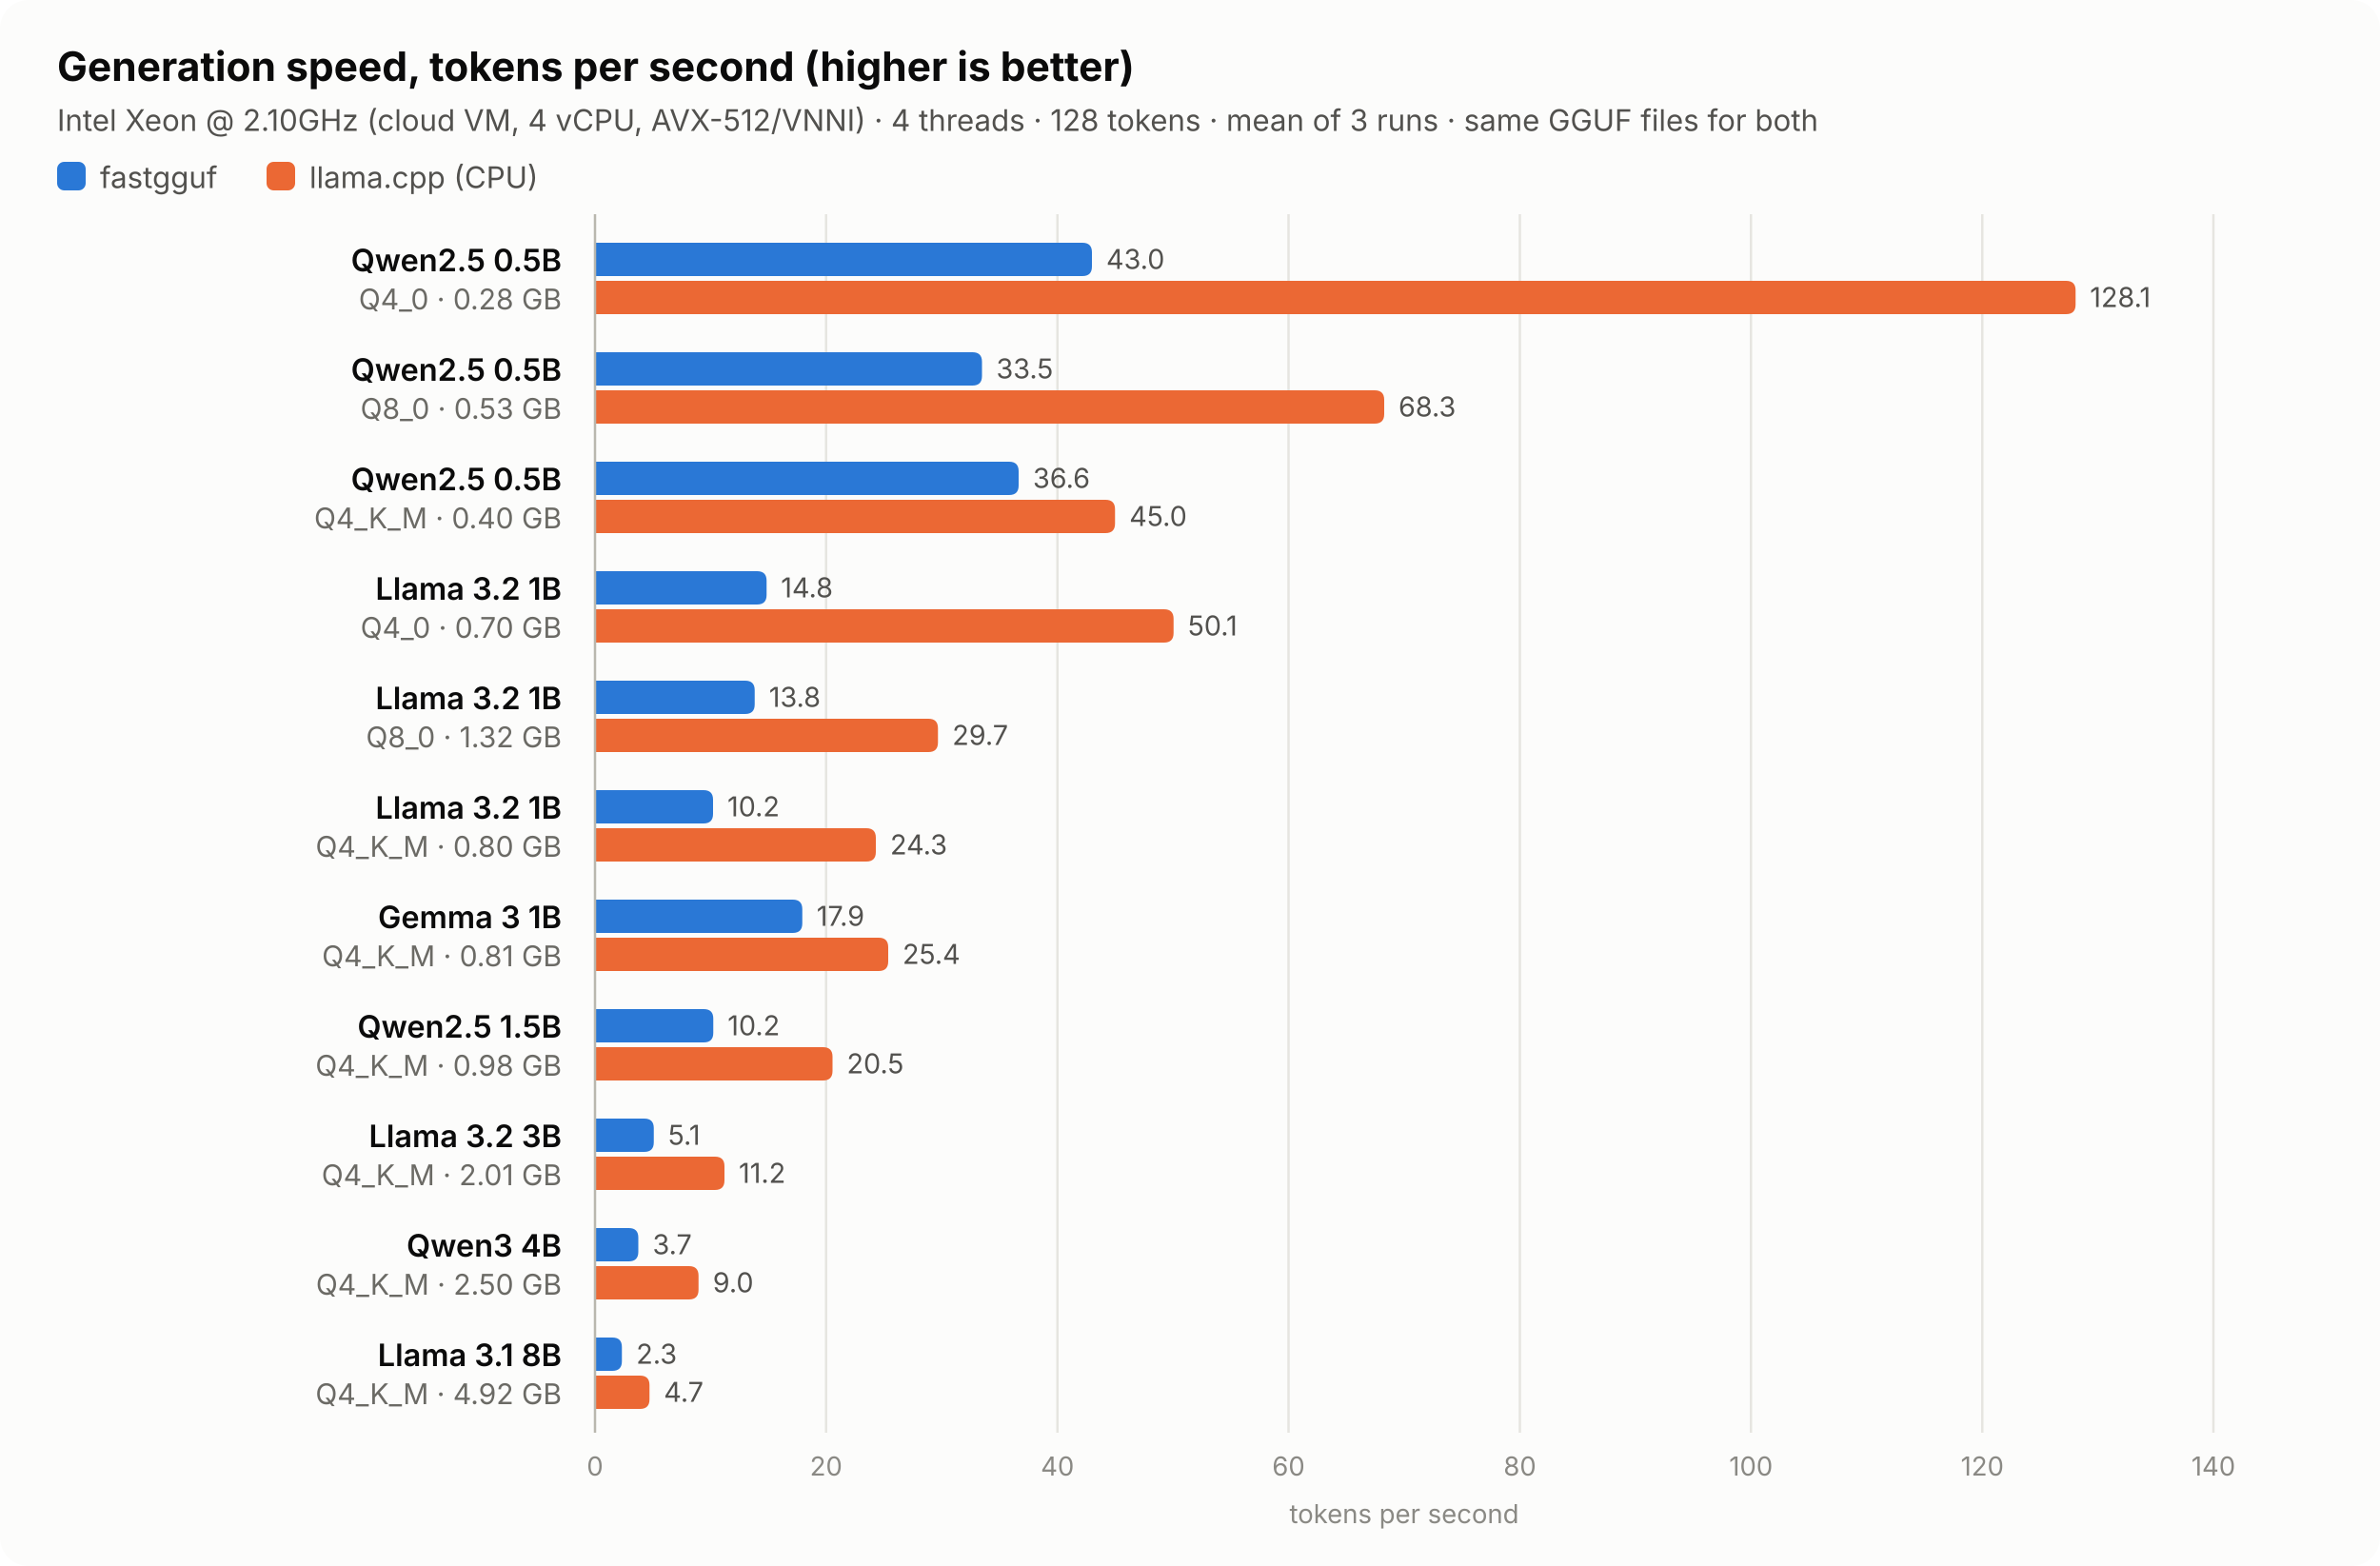
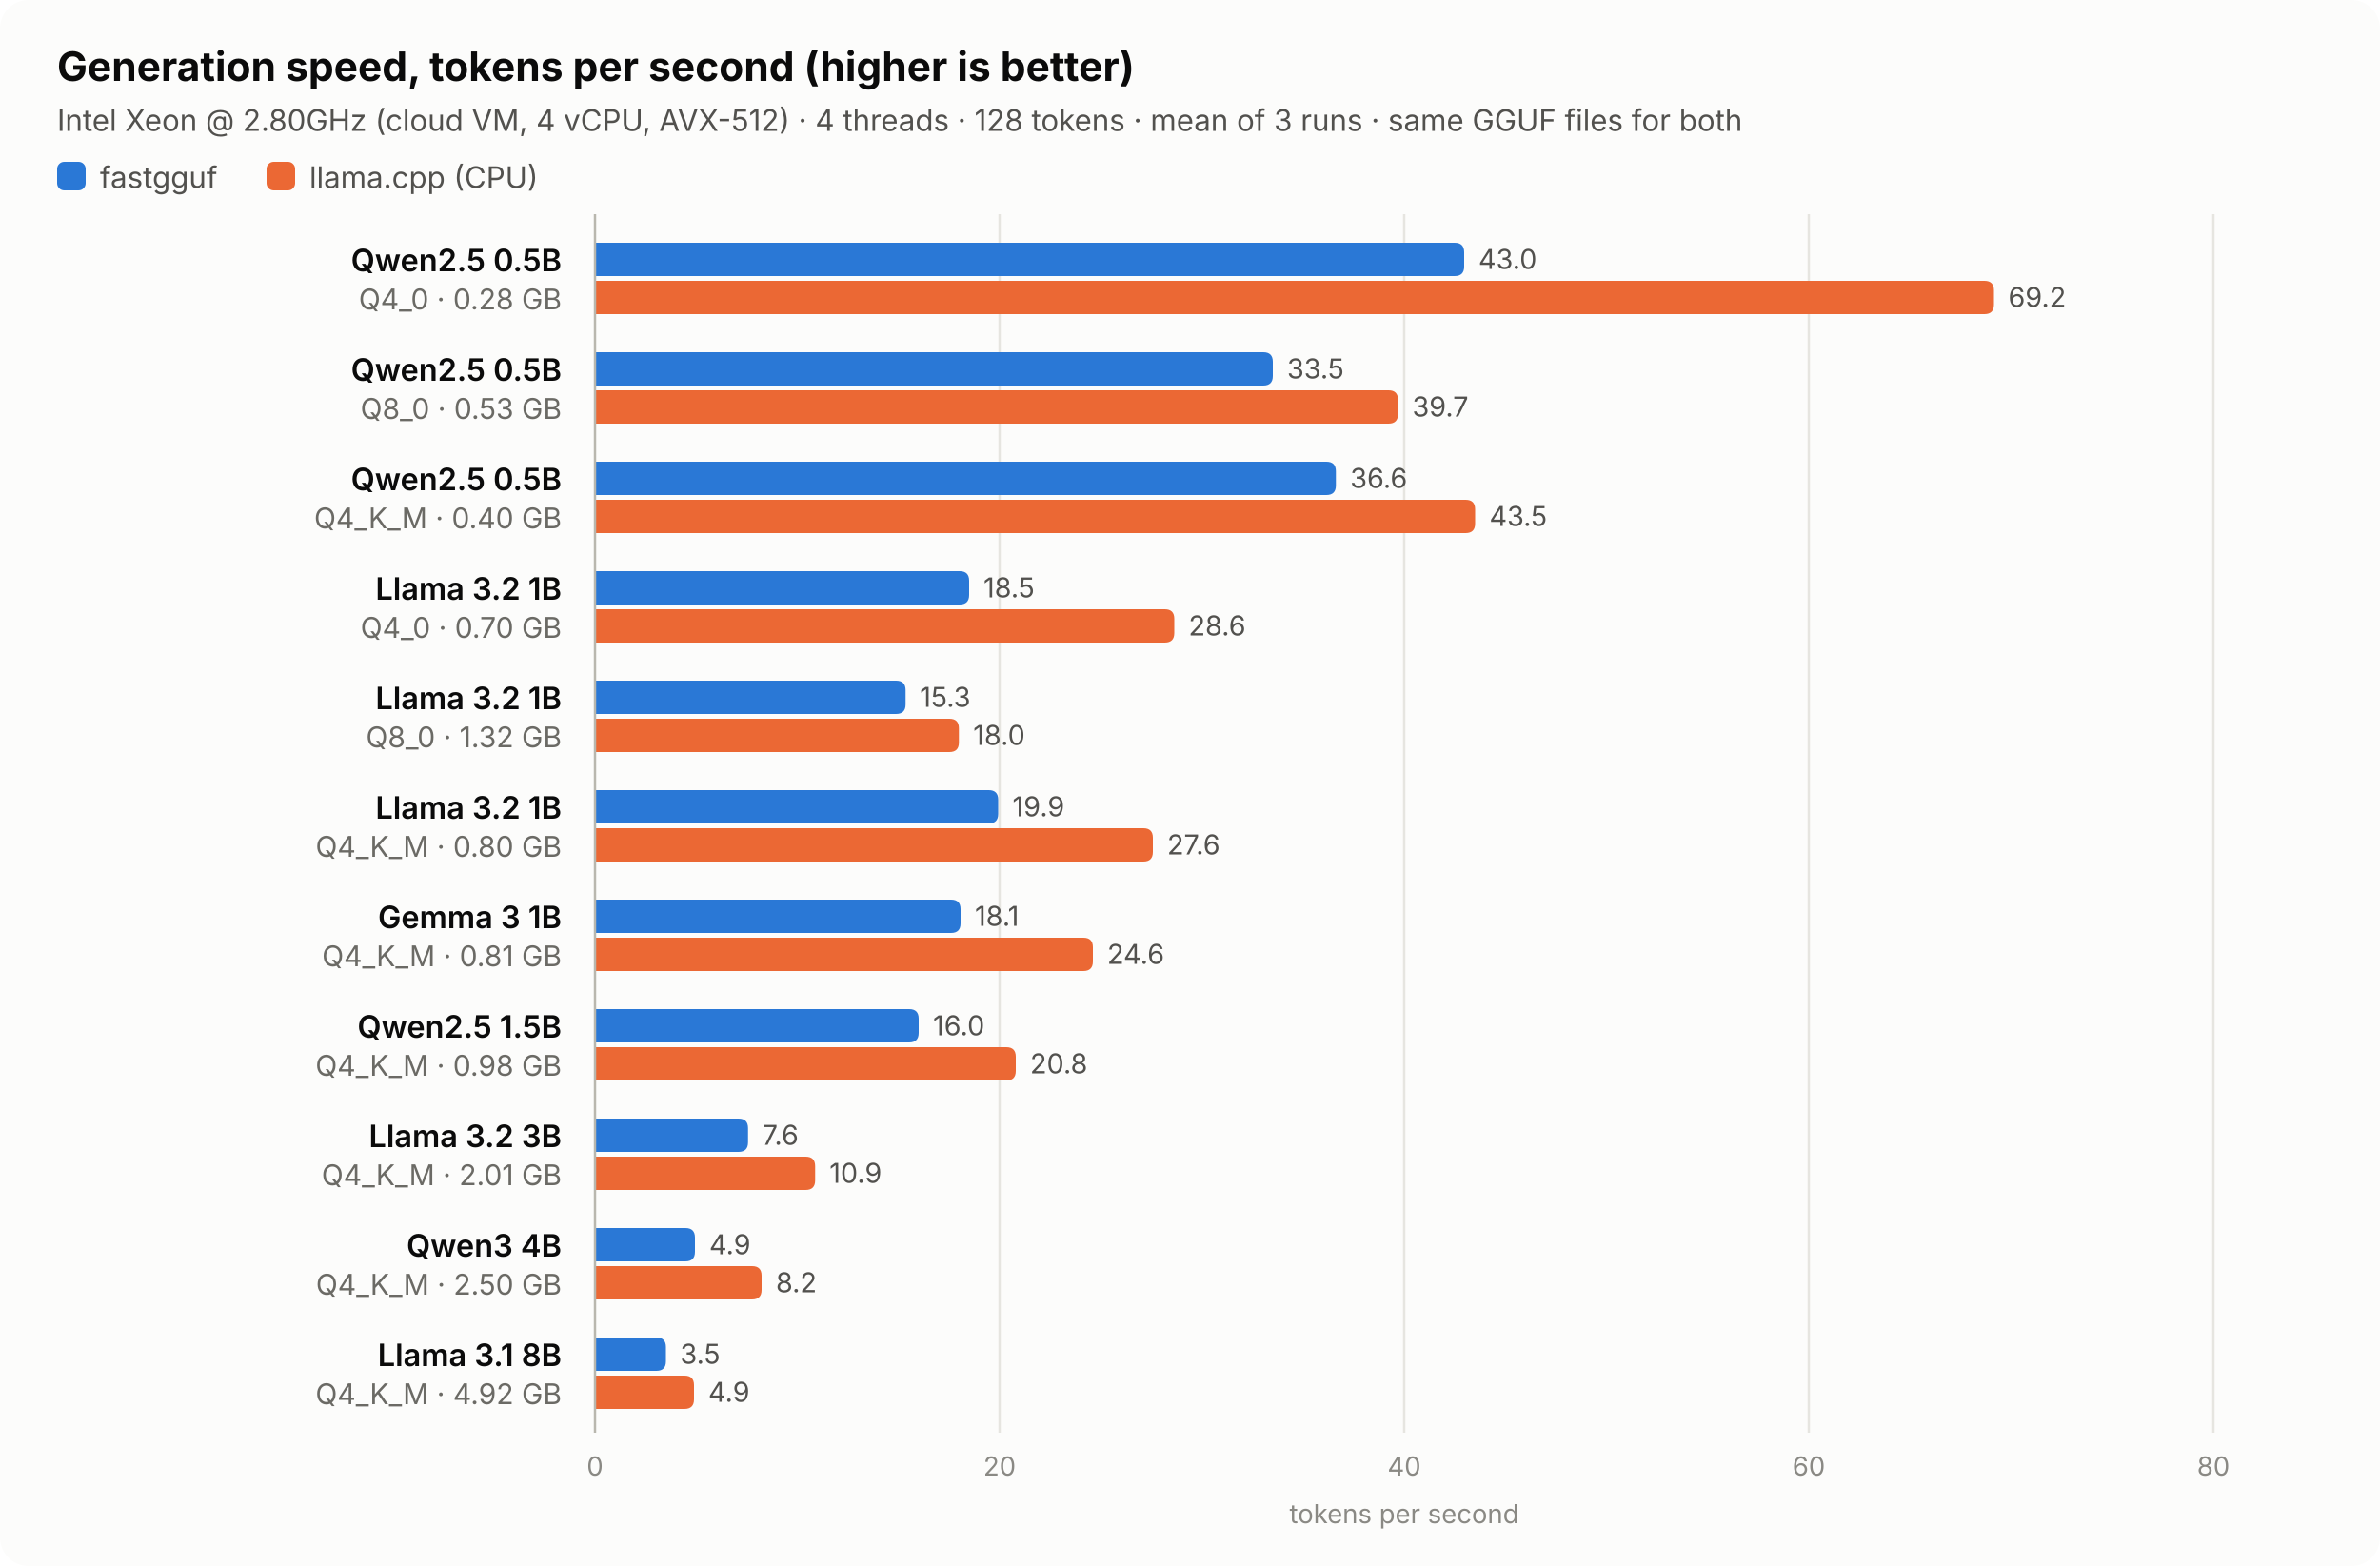
<svg xmlns="http://www.w3.org/2000/svg" viewBox="0 0 1000 658" width="1000" height="658" font-family="system-ui, -apple-system, 'Segoe UI', sans-serif">
  <style>
    .bg { fill: #fcfcfb; }
    .s1 { fill: #2a78d6; } .s2 { fill: #eb6834; }
    .h { fill: #0b0b0b; font-size: 17px; font-weight: 650; }
    .sub { fill: #52514e; font-size: 12.5px; }
    .lab { fill: #0b0b0b; font-size: 13px; font-weight: 600; }
    .lab2 { fill: #6b6a65; font-size: 12px; }
    .val { fill: #52514e; font-size: 11.5px; font-variant-numeric: tabular-nums; }
    .tick { fill: #8a8984; font-size: 11px; }
    .grid { stroke: #e6e5e0; stroke-width: 1; }
    .base { stroke: #b9b7ae; stroke-width: 1; }
    @media (prefers-color-scheme: dark) {
      .bg { fill: #1a1a19; } .s1 { fill: #3987e5; } .s2 { fill: #d95926; }
      .h, .lab { fill: #f0efec; } .sub, .val { fill: #c3c2b7; } .lab2, .tick { fill: #9a998f; }
      .grid { stroke: #2e2e2c; } .base { stroke: #55544f; }
    }
  </style>
  <rect class="bg" width="1000" height="658" rx="12" />
  <text class="h" x="24" y="34">Generation speed, tokens per second (higher is better)</text>
-   <text class="sub" x="24" y="55">Intel Xeon @ 2.10GHz (cloud VM, 4 vCPU, AVX-512/VNNI) · 4 threads · 128 tokens · mean of 3 runs · same GGUF files for both</text>
+   <text class="sub" x="24" y="55">Intel Xeon @ 2.80GHz (cloud VM, 4 vCPU, AVX-512) · 4 threads · 128 tokens · mean of 3 runs · same GGUF files for both</text>
  <rect class="s1" x="24" y="68" width="12" height="12" rx="3" />
  <text class="sub" x="42" y="79">fastgguf</text>
  <rect class="s2" x="112" y="68" width="12" height="12" rx="3" />
  <text class="sub" x="130" y="79">llama.cpp (CPU)</text>
  <text class="tick" x="250.0" y="620" text-anchor="middle">0</text>
-   <line class="grid" x1="347.1" y1="90" x2="347.1" y2="602" />
-   <text class="tick" x="347.1" y="620" text-anchor="middle">20</text>
-   <line class="grid" x1="444.3" y1="90" x2="444.3" y2="602" />
-   <text class="tick" x="444.3" y="620" text-anchor="middle">40</text>
-   <line class="grid" x1="541.4" y1="90" x2="541.4" y2="602" />
-   <text class="tick" x="541.4" y="620" text-anchor="middle">60</text>
-   <line class="grid" x1="638.6" y1="90" x2="638.6" y2="602" />
-   <text class="tick" x="638.6" y="620" text-anchor="middle">80</text>
-   <line class="grid" x1="735.7" y1="90" x2="735.7" y2="602" />
-   <text class="tick" x="735.7" y="620" text-anchor="middle">100</text>
-   <line class="grid" x1="832.9" y1="90" x2="832.9" y2="602" />
-   <text class="tick" x="832.9" y="620" text-anchor="middle">120</text>
+   <line class="grid" x1="420.0" y1="90" x2="420.0" y2="602" />
+   <text class="tick" x="420.0" y="620" text-anchor="middle">20</text>
+   <line class="grid" x1="590.0" y1="90" x2="590.0" y2="602" />
+   <text class="tick" x="590.0" y="620" text-anchor="middle">40</text>
+   <line class="grid" x1="760.0" y1="90" x2="760.0" y2="602" />
+   <text class="tick" x="760.0" y="620" text-anchor="middle">60</text>
  <line class="grid" x1="930.0" y1="90" x2="930.0" y2="602" />
-   <text class="tick" x="930.0" y="620" text-anchor="middle">140</text>
+   <text class="tick" x="930.0" y="620" text-anchor="middle">80</text>
  <text class="lab" x="236" y="114.0" text-anchor="end">Qwen2.5 0.5B</text>
  <text class="lab2" x="236" y="130.0" text-anchor="end">Q4_0 · 0.28 GB</text>
-   <path class="s1" d="M250.0,102.0 H454.8 Q458.8,102.0 458.8,106.0 V112.0 Q458.8,116.0 454.8,116.0 H250.0 Z" />
-   <text class="val" x="464.8" y="113.0">43.0</text>
-   <path class="s2" d="M250.0,118.0 H868.1 Q872.1,118.0 872.1,122.0 V128.0 Q872.1,132.0 868.1,132.0 H250.0 Z" />
-   <text class="val" x="878.1" y="129.0">128.1</text>
+   <path class="s1" d="M250.0,102.0 H611.2 Q615.2,102.0 615.2,106.0 V112.0 Q615.2,116.0 611.2,116.0 H250.0 Z" />
+   <text class="val" x="621.2" y="113.0">43.0</text>
+   <path class="s2" d="M250.0,118.0 H833.8 Q837.8,118.0 837.8,122.0 V128.0 Q837.8,132.0 833.8,132.0 H250.0 Z" />
+   <text class="val" x="843.8" y="129.0">69.2</text>
  <text class="lab" x="236" y="160.0" text-anchor="end">Qwen2.5 0.5B</text>
  <text class="lab2" x="236" y="176.0" text-anchor="end">Q8_0 · 0.53 GB</text>
-   <path class="s1" d="M250.0,148.0 H408.6 Q412.6,148.0 412.6,152.0 V158.0 Q412.6,162.0 408.6,162.0 H250.0 Z" />
-   <text class="val" x="418.6" y="159.0">33.5</text>
-   <path class="s2" d="M250.0,164.0 H577.6 Q581.6,164.0 581.6,168.0 V174.0 Q581.6,178.0 577.6,178.0 H250.0 Z" />
-   <text class="val" x="587.6" y="175.0">68.3</text>
+   <path class="s1" d="M250.0,148.0 H530.8 Q534.8,148.0 534.8,152.0 V158.0 Q534.8,162.0 530.8,162.0 H250.0 Z" />
+   <text class="val" x="540.8" y="159.0">33.5</text>
+   <path class="s2" d="M250.0,164.0 H583.4 Q587.4,164.0 587.4,168.0 V174.0 Q587.4,178.0 583.4,178.0 H250.0 Z" />
+   <text class="val" x="593.4" y="175.0">39.7</text>
  <text class="lab" x="236" y="206.0" text-anchor="end">Qwen2.5 0.5B</text>
  <text class="lab2" x="236" y="222.0" text-anchor="end">Q4_K_M · 0.40 GB</text>
-   <path class="s1" d="M250.0,194.0 H424.0 Q428.0,194.0 428.0,198.0 V204.0 Q428.0,208.0 424.0,208.0 H250.0 Z" />
-   <text class="val" x="434.0" y="205.0">36.6</text>
-   <path class="s2" d="M250.0,210.0 H464.5 Q468.5,210.0 468.5,214.0 V220.0 Q468.5,224.0 464.5,224.0 H250.0 Z" />
-   <text class="val" x="474.5" y="221.0">45.0</text>
+   <path class="s1" d="M250.0,194.0 H557.3 Q561.3,194.0 561.3,198.0 V204.0 Q561.3,208.0 557.3,208.0 H250.0 Z" />
+   <text class="val" x="567.3" y="205.0">36.6</text>
+   <path class="s2" d="M250.0,210.0 H615.8 Q619.8,210.0 619.8,214.0 V220.0 Q619.8,224.0 615.8,224.0 H250.0 Z" />
+   <text class="val" x="625.8" y="221.0">43.5</text>
  <text class="lab" x="236" y="252.0" text-anchor="end">Llama 3.2 1B</text>
  <text class="lab2" x="236" y="268.0" text-anchor="end">Q4_0 · 0.70 GB</text>
-   <path class="s1" d="M250.0,240.0 H318.1 Q322.1,240.0 322.1,244.0 V250.0 Q322.1,254.0 318.1,254.0 H250.0 Z" />
-   <text class="val" x="328.1" y="251.0">14.8</text>
-   <path class="s2" d="M250.0,256.0 H489.1 Q493.1,256.0 493.1,260.0 V266.0 Q493.1,270.0 489.1,270.0 H250.0 Z" />
-   <text class="val" x="499.1" y="267.0">50.1</text>
+   <path class="s1" d="M250.0,240.0 H403.2 Q407.2,240.0 407.2,244.0 V250.0 Q407.2,254.0 403.2,254.0 H250.0 Z" />
+   <text class="val" x="413.2" y="251.0">18.5</text>
+   <path class="s2" d="M250.0,256.0 H489.4 Q493.4,256.0 493.4,260.0 V266.0 Q493.4,270.0 489.4,270.0 H250.0 Z" />
+   <text class="val" x="499.4" y="267.0">28.6</text>
  <text class="lab" x="236" y="298.0" text-anchor="end">Llama 3.2 1B</text>
  <text class="lab2" x="236" y="314.0" text-anchor="end">Q8_0 · 1.32 GB</text>
-   <path class="s1" d="M250.0,286.0 H313.1 Q317.1,286.0 317.1,290.0 V296.0 Q317.1,300.0 313.1,300.0 H250.0 Z" />
-   <text class="val" x="323.1" y="297.0">13.8</text>
-   <path class="s2" d="M250.0,302.0 H390.1 Q394.1,302.0 394.1,306.0 V312.0 Q394.1,316.0 390.1,316.0 H250.0 Z" />
-   <text class="val" x="400.1" y="313.0">29.7</text>
+   <path class="s1" d="M250.0,286.0 H376.5 Q380.5,286.0 380.5,290.0 V296.0 Q380.5,300.0 376.5,300.0 H250.0 Z" />
+   <text class="val" x="386.5" y="297.0">15.3</text>
+   <path class="s2" d="M250.0,302.0 H398.9 Q402.9,302.0 402.9,306.0 V312.0 Q402.9,316.0 398.9,316.0 H250.0 Z" />
+   <text class="val" x="408.9" y="313.0">18.0</text>
  <text class="lab" x="236" y="344.0" text-anchor="end">Llama 3.2 1B</text>
  <text class="lab2" x="236" y="360.0" text-anchor="end">Q4_K_M · 0.80 GB</text>
-   <path class="s1" d="M250.0,332.0 H295.6 Q299.6,332.0 299.6,336.0 V342.0 Q299.6,346.0 295.6,346.0 H250.0 Z" />
-   <text class="val" x="305.6" y="343.0">10.2</text>
-   <path class="s2" d="M250.0,348.0 H364.0 Q368.0,348.0 368.0,352.0 V358.0 Q368.0,362.0 364.0,362.0 H250.0 Z" />
-   <text class="val" x="374.0" y="359.0">24.3</text>
+   <path class="s1" d="M250.0,332.0 H415.4 Q419.4,332.0 419.4,336.0 V342.0 Q419.4,346.0 415.4,346.0 H250.0 Z" />
+   <text class="val" x="425.4" y="343.0">19.9</text>
+   <path class="s2" d="M250.0,348.0 H480.4 Q484.4,348.0 484.4,352.0 V358.0 Q484.4,362.0 480.4,362.0 H250.0 Z" />
+   <text class="val" x="490.4" y="359.0">27.6</text>
  <text class="lab" x="236" y="390.0" text-anchor="end">Gemma 3 1B</text>
  <text class="lab2" x="236" y="406.0" text-anchor="end">Q4_K_M · 0.81 GB</text>
-   <path class="s1" d="M250.0,378.0 H333.1 Q337.1,378.0 337.1,382.0 V388.0 Q337.1,392.0 333.1,392.0 H250.0 Z" />
-   <text class="val" x="343.1" y="389.0">17.9</text>
-   <path class="s2" d="M250.0,394.0 H369.2 Q373.2,394.0 373.2,398.0 V404.0 Q373.2,408.0 369.2,408.0 H250.0 Z" />
-   <text class="val" x="379.2" y="405.0">25.4</text>
+   <path class="s1" d="M250.0,378.0 H399.6 Q403.6,378.0 403.6,382.0 V388.0 Q403.6,392.0 399.6,392.0 H250.0 Z" />
+   <text class="val" x="409.6" y="389.0">18.1</text>
+   <path class="s2" d="M250.0,394.0 H455.2 Q459.2,394.0 459.2,398.0 V404.0 Q459.2,408.0 455.2,408.0 H250.0 Z" />
+   <text class="val" x="465.2" y="405.0">24.6</text>
  <text class="lab" x="236" y="436.0" text-anchor="end">Qwen2.5 1.5B</text>
  <text class="lab2" x="236" y="452.0" text-anchor="end">Q4_K_M · 0.98 GB</text>
-   <path class="s1" d="M250.0,424.0 H295.7 Q299.7,424.0 299.7,428.0 V434.0 Q299.7,438.0 295.7,438.0 H250.0 Z" />
-   <text class="val" x="305.7" y="435.0">10.2</text>
-   <path class="s2" d="M250.0,440.0 H345.8 Q349.8,440.0 349.8,444.0 V450.0 Q349.8,454.0 345.8,454.0 H250.0 Z" />
-   <text class="val" x="355.8" y="451.0">20.5</text>
+   <path class="s1" d="M250.0,424.0 H382.0 Q386.0,424.0 386.0,428.0 V434.0 Q386.0,438.0 382.0,438.0 H250.0 Z" />
+   <text class="val" x="392.0" y="435.0">16.0</text>
+   <path class="s2" d="M250.0,440.0 H422.8 Q426.8,440.0 426.8,444.0 V450.0 Q426.8,454.0 422.8,454.0 H250.0 Z" />
+   <text class="val" x="432.8" y="451.0">20.8</text>
  <text class="lab" x="236" y="482.0" text-anchor="end">Llama 3.2 3B</text>
  <text class="lab2" x="236" y="498.0" text-anchor="end">Q4_K_M · 2.01 GB</text>
-   <path class="s1" d="M250.0,470.0 H270.7 Q274.7,470.0 274.7,474.0 V480.0 Q274.7,484.0 270.7,484.0 H250.0 Z" />
-   <text class="val" x="280.7" y="481.0">5.1</text>
-   <path class="s2" d="M250.0,486.0 H300.4 Q304.4,486.0 304.4,490.0 V496.0 Q304.4,500.0 300.4,500.0 H250.0 Z" />
-   <text class="val" x="310.4" y="497.0">11.2</text>
+   <path class="s1" d="M250.0,470.0 H310.3 Q314.3,470.0 314.3,474.0 V480.0 Q314.3,484.0 310.3,484.0 H250.0 Z" />
+   <text class="val" x="320.3" y="481.0">7.6</text>
+   <path class="s2" d="M250.0,486.0 H338.5 Q342.5,486.0 342.5,490.0 V496.0 Q342.5,500.0 338.5,500.0 H250.0 Z" />
+   <text class="val" x="348.5" y="497.0">10.9</text>
  <text class="lab" x="236" y="528.0" text-anchor="end">Qwen3 4B</text>
  <text class="lab2" x="236" y="544.0" text-anchor="end">Q4_K_M · 2.50 GB</text>
-   <path class="s1" d="M250.0,516.0 H264.2 Q268.2,516.0 268.2,520.0 V526.0 Q268.2,530.0 264.2,530.0 H250.0 Z" />
-   <text class="val" x="274.2" y="527.0">3.7</text>
-   <path class="s2" d="M250.0,532.0 H289.5 Q293.5,532.0 293.5,536.0 V542.0 Q293.5,546.0 289.5,546.0 H250.0 Z" />
-   <text class="val" x="299.5" y="543.0">9.0</text>
+   <path class="s1" d="M250.0,516.0 H288.0 Q292.0,516.0 292.0,520.0 V526.0 Q292.0,530.0 288.0,530.0 H250.0 Z" />
+   <text class="val" x="298.0" y="527.0">4.9</text>
+   <path class="s2" d="M250.0,532.0 H316.0 Q320.0,532.0 320.0,536.0 V542.0 Q320.0,546.0 316.0,546.0 H250.0 Z" />
+   <text class="val" x="326.0" y="543.0">8.2</text>
  <text class="lab" x="236" y="574.0" text-anchor="end">Llama 3.1 8B</text>
  <text class="lab2" x="236" y="590.0" text-anchor="end">Q4_K_M · 4.92 GB</text>
-   <path class="s1" d="M250.0,562.0 H257.3 Q261.3,562.0 261.3,566.0 V572.0 Q261.3,576.0 257.3,576.0 H250.0 Z" />
-   <text class="val" x="267.3" y="573.0">2.3</text>
-   <path class="s2" d="M250.0,578.0 H268.9 Q272.9,578.0 272.9,582.0 V588.0 Q272.9,592.0 268.9,592.0 H250.0 Z" />
-   <text class="val" x="278.9" y="589.0">4.7</text>
+   <path class="s1" d="M250.0,562.0 H275.8 Q279.8,562.0 279.8,566.0 V572.0 Q279.8,576.0 275.8,576.0 H250.0 Z" />
+   <text class="val" x="285.8" y="573.0">3.5</text>
+   <path class="s2" d="M250.0,578.0 H287.6 Q291.6,578.0 291.6,582.0 V588.0 Q291.6,592.0 287.6,592.0 H250.0 Z" />
+   <text class="val" x="297.6" y="589.0">4.9</text>
  <line class="base" x1="250" y1="90" x2="250" y2="602" />
  <text class="tick" x="590" y="640" text-anchor="middle">tokens per second</text>
</svg>
